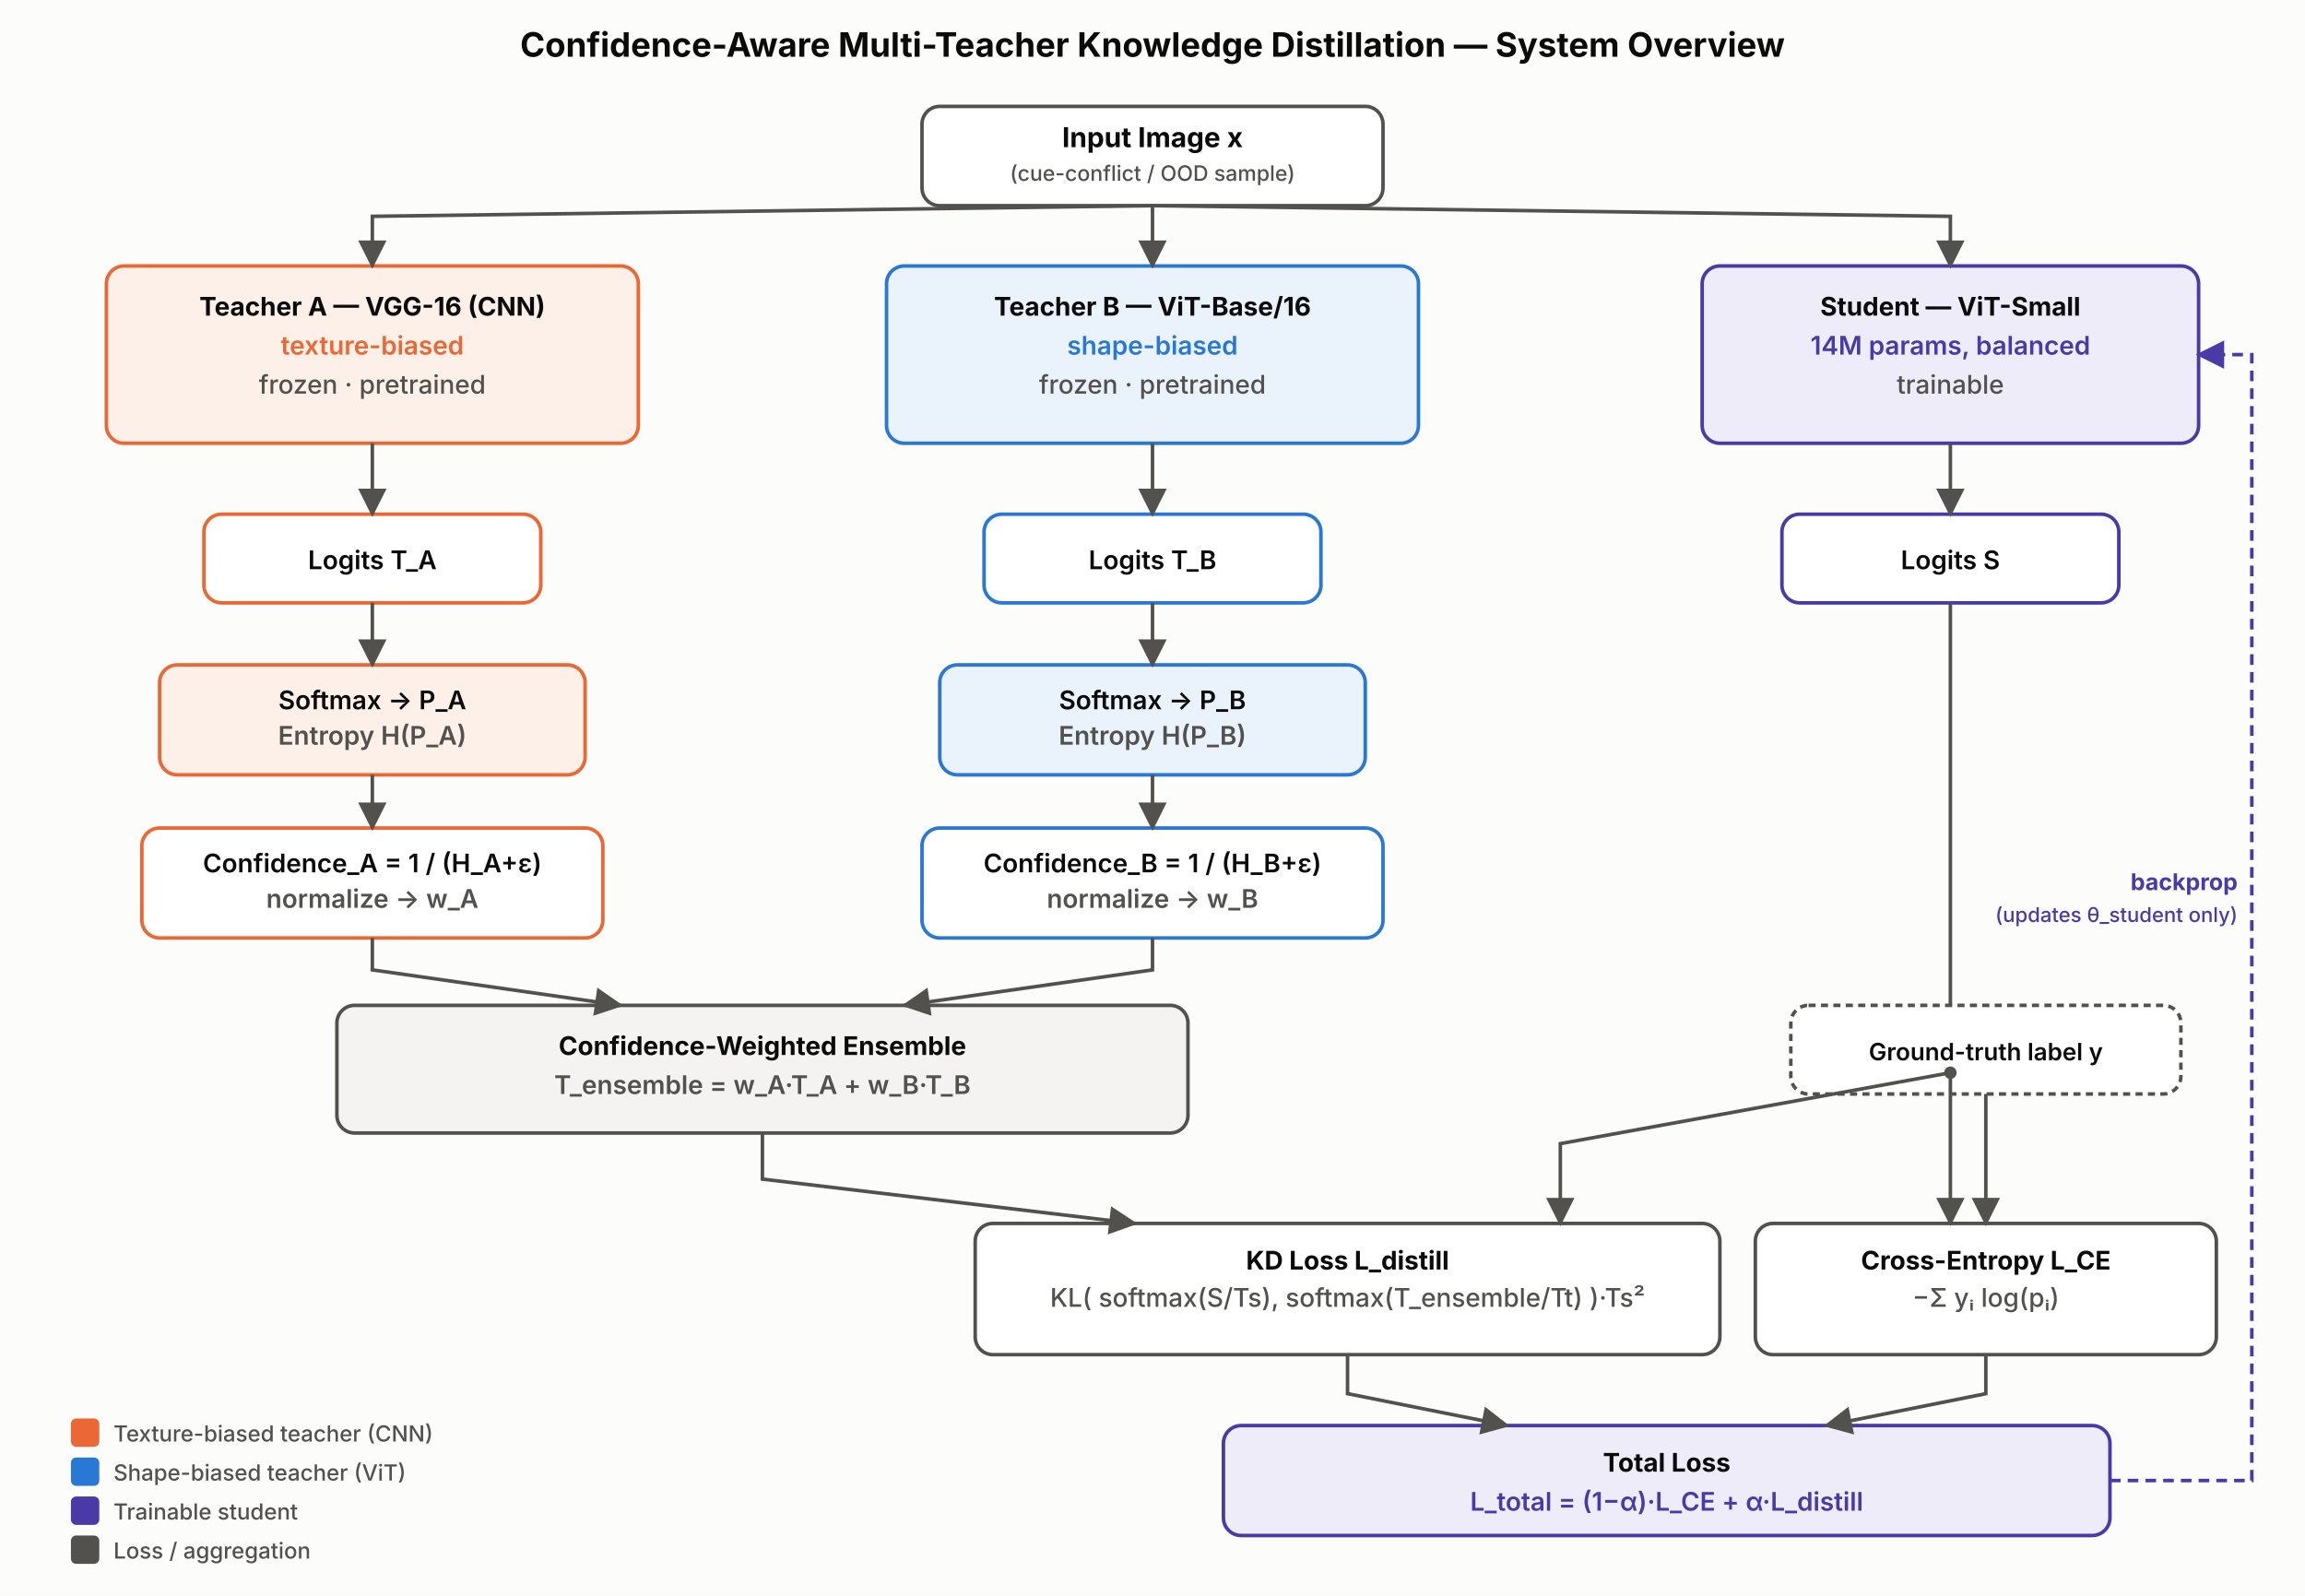
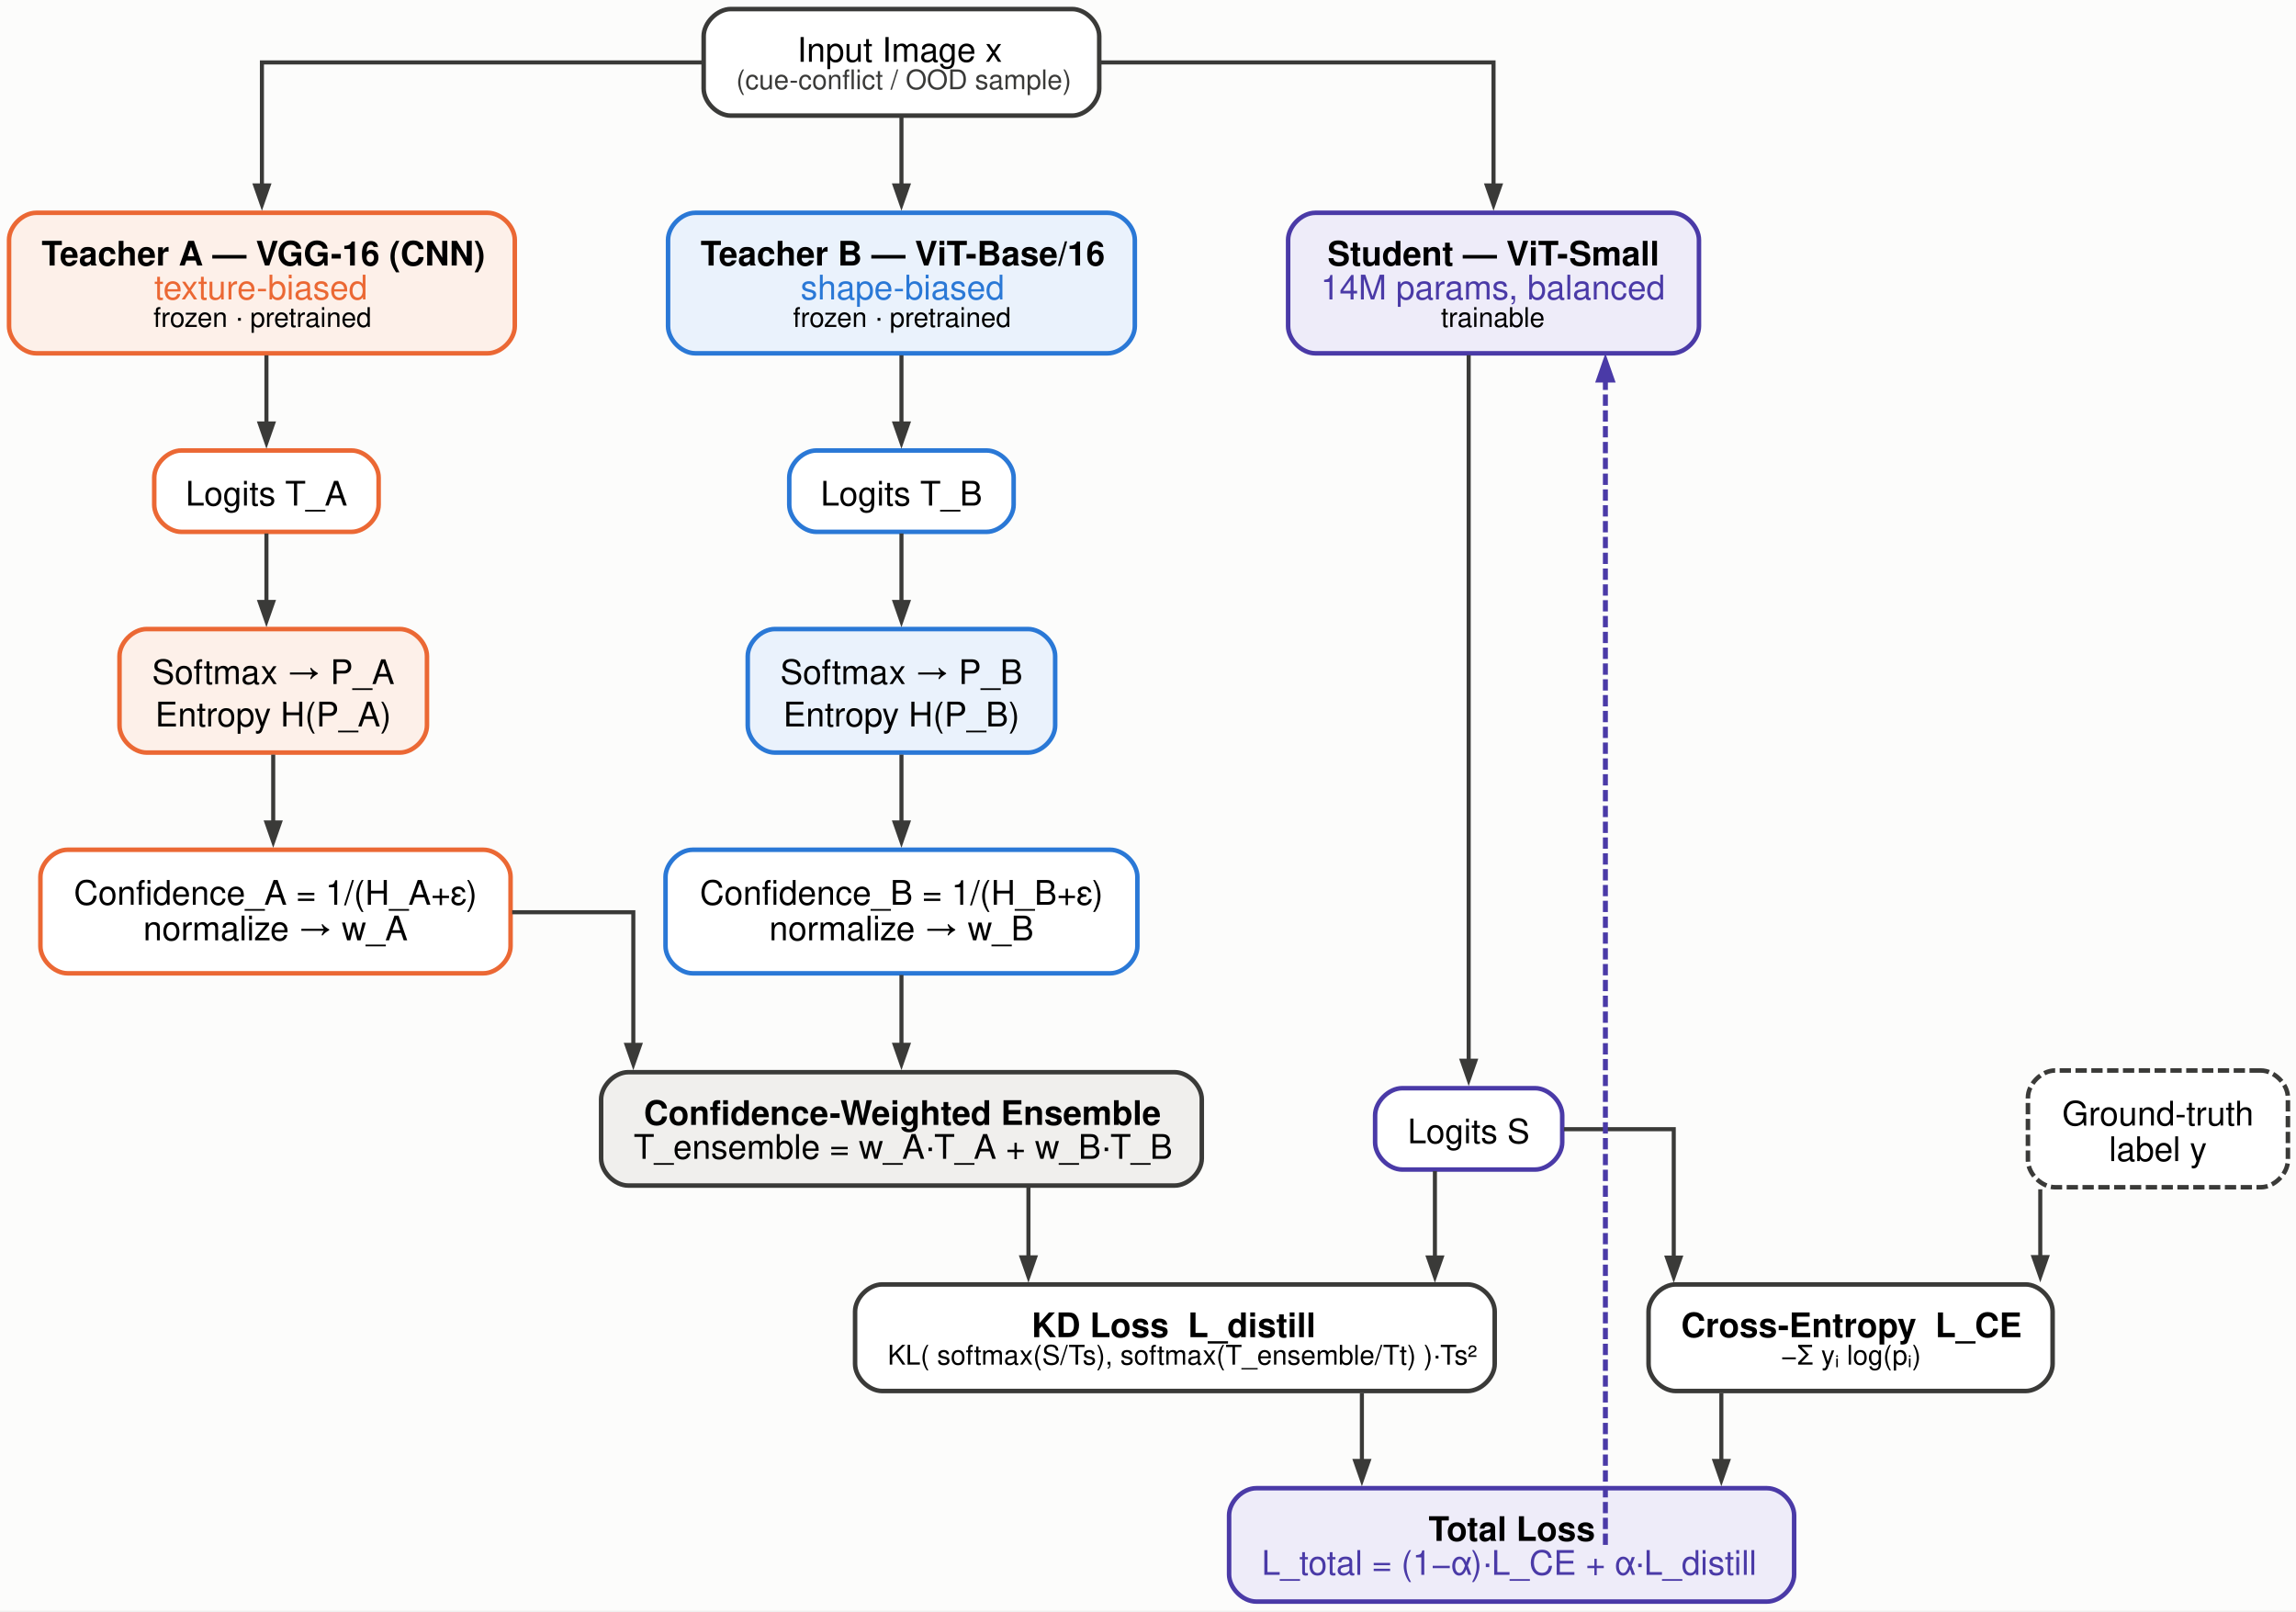
- <svg xmlns="http://www.w3.org/2000/svg" viewBox="0 0 1300 900" font-family="system-ui, -apple-system, Segoe UI, sans-serif">
-   <rect x="0" y="0" width="1300" height="900" fill="#fcfcfb" />
-   <defs>
-     <marker id="arrow" viewBox="0 0 10 10" refX="9" refY="5" markerWidth="8" markerHeight="8" orient="auto-start-reverse">
-       <path d="M0,0 L10,5 L0,10 z" fill="#52514e" />
-     </marker>
-     <marker id="arrowDash" viewBox="0 0 10 10" refX="9" refY="5" markerWidth="8" markerHeight="8" orient="auto-start-reverse">
-       <path d="M0,0 L10,5 L0,10 z" fill="#4a3aa7" />
-     </marker>
-   </defs>
-   <text x="650.0" y="32" font-size="19" font-weight="700" fill="#0b0b0b" text-anchor="middle">Confidence-Aware Multi-Teacher Knowledge Distillation — System Overview</text>
-   <rect x="520.0" y="60" width="260" height="56" rx="10" fill="#ffffff" stroke="#52514e" stroke-width="2" />
-   <text x="650" y="83" font-size="15.5" font-weight="700" fill="#0b0b0b" text-anchor="middle">Input Image x</text>
-   <text x="650" y="102" font-size="12" font-weight="500" fill="#52514e" text-anchor="middle">(cue-conflict / OOD sample)</text>
-   <rect x="60.0" y="150" width="300" height="100" rx="10" fill="#fdf0e9" stroke="#eb6834" stroke-width="2" />
-   <text x="210" y="178" font-size="14.5" font-weight="700" fill="#0b0b0b" text-anchor="middle">Teacher A — VGG-16 (CNN)</text>
-   <text x="210" y="200" font-size="14.5" font-weight="600" fill="#eb6834" text-anchor="middle">texture-biased</text>
-   <text x="210" y="222" font-size="14.5" font-weight="500" fill="#52514e" text-anchor="middle">frozen · pretrained</text>
-   <rect x="500.0" y="150" width="300" height="100" rx="10" fill="#eaf2fc" stroke="#2a78d6" stroke-width="2" />
-   <text x="650" y="178" font-size="14.5" font-weight="700" fill="#0b0b0b" text-anchor="middle">Teacher B — ViT-Base/16</text>
-   <text x="650" y="200" font-size="14.5" font-weight="600" fill="#2a78d6" text-anchor="middle">shape-biased</text>
-   <text x="650" y="222" font-size="14.5" font-weight="500" fill="#52514e" text-anchor="middle">frozen · pretrained</text>
-   <rect x="960.0" y="150" width="280" height="100" rx="10" fill="#eeecf9" stroke="#4a3aa7" stroke-width="2" />
-   <text x="1100" y="178" font-size="14.5" font-weight="700" fill="#0b0b0b" text-anchor="middle">Student — ViT-Small</text>
-   <text x="1100" y="200" font-size="14.5" font-weight="600" fill="#4a3aa7" text-anchor="middle">14M params, balanced</text>
-   <text x="1100" y="222" font-size="14.5" font-weight="500" fill="#52514e" text-anchor="middle">trainable</text>
-   <polyline points="650,116 210,122 210,150" fill="none" stroke="#52514e" stroke-width="2" marker-end="url(#arrow)" />
-   <line x1="650" y1="116" x2="650" y2="150" stroke="#52514e" stroke-width="2" marker-end="url(#arrow)" />
-   <polyline points="650,116 1100,122 1100,150" fill="none" stroke="#52514e" stroke-width="2" marker-end="url(#arrow)" />
-   <rect x="115.0" y="290" width="190" height="50" rx="10" fill="#ffffff" stroke="#eb6834" stroke-width="2" />
-   <text x="210" y="321" font-size="14.5" font-weight="600" fill="#0b0b0b" text-anchor="middle">Logits T_A</text>
-   <rect x="555.0" y="290" width="190" height="50" rx="10" fill="#ffffff" stroke="#2a78d6" stroke-width="2" />
-   <text x="650" y="321" font-size="14.5" font-weight="600" fill="#0b0b0b" text-anchor="middle">Logits T_B</text>
-   <rect x="1005.0" y="290" width="190" height="50" rx="10" fill="#ffffff" stroke="#4a3aa7" stroke-width="2" />
-   <text x="1100" y="321" font-size="14.5" font-weight="600" fill="#0b0b0b" text-anchor="middle">Logits S</text>
-   <line x1="210" y1="250" x2="210" y2="290" stroke="#52514e" stroke-width="2" marker-end="url(#arrow)" />
-   <line x1="650" y1="250" x2="650" y2="290" stroke="#52514e" stroke-width="2" marker-end="url(#arrow)" />
-   <line x1="1100" y1="250" x2="1100" y2="290" stroke="#52514e" stroke-width="2" marker-end="url(#arrow)" />
-   <rect x="90.0" y="375" width="240" height="62" rx="10" fill="#fdf0e9" stroke="#eb6834" stroke-width="2" />
-   <text x="210" y="400" font-size="14.5" font-weight="600" fill="#0b0b0b" text-anchor="middle">Softmax → P_A</text>
-   <text x="210" y="420" font-size="14.5" font-weight="600" fill="#52514e" text-anchor="middle">Entropy H(P_A)</text>
-   <rect x="530.0" y="375" width="240" height="62" rx="10" fill="#eaf2fc" stroke="#2a78d6" stroke-width="2" />
-   <text x="650" y="400" font-size="14.5" font-weight="600" fill="#0b0b0b" text-anchor="middle">Softmax → P_B</text>
-   <text x="650" y="420" font-size="14.5" font-weight="600" fill="#52514e" text-anchor="middle">Entropy H(P_B)</text>
-   <line x1="210" y1="340" x2="210" y2="375" stroke="#52514e" stroke-width="2" marker-end="url(#arrow)" />
-   <line x1="650" y1="340" x2="650" y2="375" stroke="#52514e" stroke-width="2" marker-end="url(#arrow)" />
-   <rect x="80.0" y="467" width="260" height="62" rx="10" fill="#ffffff" stroke="#eb6834" stroke-width="2" />
-   <text x="210" y="492" font-size="14.5" font-weight="600" fill="#0b0b0b" text-anchor="middle">Confidence_A = 1 / (H_A+ε)</text>
-   <text x="210" y="512" font-size="14.5" font-weight="600" fill="#52514e" text-anchor="middle">normalize → w_A</text>
-   <rect x="520.0" y="467" width="260" height="62" rx="10" fill="#ffffff" stroke="#2a78d6" stroke-width="2" />
-   <text x="650" y="492" font-size="14.5" font-weight="600" fill="#0b0b0b" text-anchor="middle">Confidence_B = 1 / (H_B+ε)</text>
-   <text x="650" y="512" font-size="14.5" font-weight="600" fill="#52514e" text-anchor="middle">normalize → w_B</text>
-   <line x1="210" y1="437" x2="210" y2="467" stroke="#52514e" stroke-width="2" marker-end="url(#arrow)" />
-   <line x1="650" y1="437" x2="650" y2="467" stroke="#52514e" stroke-width="2" marker-end="url(#arrow)" />
-   <rect x="190.0" y="567" width="480" height="72" rx="10" fill="#f4f3f1" stroke="#52514e" stroke-width="2" />
-   <text x="430.0" y="595" font-size="14.5" font-weight="700" fill="#0b0b0b" text-anchor="middle">Confidence-Weighted Ensemble</text>
-   <text x="430.0" y="617" font-size="14.5" font-weight="600" fill="#52514e" text-anchor="middle">T_ensemble = w_A·T_A + w_B·T_B</text>
-   <polyline points="210,529 210,547 350.0,567" fill="none" stroke="#52514e" stroke-width="2" marker-end="url(#arrow)" />
-   <polyline points="650,529 650,547 510.0,567" fill="none" stroke="#52514e" stroke-width="2" marker-end="url(#arrow)" />
-   <line x1="1100" y1="340" x2="1100" y2="605" stroke="#52514e" stroke-width="2" />
-   <rect x="550.0" y="690" width="420" height="74" rx="10" fill="#ffffff" stroke="#52514e" stroke-width="2" />
-   <text x="760" y="716" font-size="14.5" font-weight="700" fill="#0b0b0b" text-anchor="middle">KD Loss  L_distill</text>
-   <text x="760" y="737" font-size="14.5" font-weight="550" fill="#52514e" text-anchor="middle">KL( softmax(S/Ts), softmax(T_ensemble/Tt) )·Ts²</text>
-   <rect x="990.0" y="690" width="260" height="74" rx="10" fill="#ffffff" stroke="#52514e" stroke-width="2" />
-   <text x="1120" y="716" font-size="14.5" font-weight="700" fill="#0b0b0b" text-anchor="middle">Cross-Entropy  L_CE</text>
-   <text x="1120" y="737" font-size="14.5" font-weight="550" fill="#52514e" text-anchor="middle">−Σ yᵢ log(pᵢ)</text>
-   <rect x="1010.0" y="567" width="220" height="50" rx="10" fill="#ffffff" stroke="#52514e" stroke-width="2" stroke-dasharray="4,3" />
-   <text x="1120" y="598" font-size="13.5" font-weight="600" fill="#0b0b0b" text-anchor="middle">Ground-truth label y</text>
-   <line x1="1120" y1="617" x2="1120" y2="690" stroke="#52514e" stroke-width="2" marker-end="url(#arrow)" />
-   <polyline points="430.0,639 430.0,665 640,690" fill="none" stroke="#52514e" stroke-width="2" marker-end="url(#arrow)" />
-   <polyline points="1100,605 880,645 880,690" fill="none" stroke="#52514e" stroke-width="2" marker-end="url(#arrow)" />
-   <line x1="1100" y1="605" x2="1100" y2="690" stroke="#52514e" stroke-width="2" marker-end="url(#arrow)" />
-   <circle cx="1100" cy="605" r="3.5" fill="#52514e" />
-   <rect x="690.0" y="804" width="500" height="62" rx="10" fill="#eeecf9" stroke="#4a3aa7" stroke-width="2" />
-   <text x="940" y="830" font-size="14.5" font-weight="700" fill="#0b0b0b" text-anchor="middle">Total Loss</text>
-   <text x="940" y="852" font-size="14.5" font-weight="600" fill="#4a3aa7" text-anchor="middle">L_total = (1−α)·L_CE + α·L_distill</text>
-   <polyline points="760,764 760,786 850,804" fill="none" stroke="#52514e" stroke-width="2" marker-end="url(#arrow)" />
-   <polyline points="1120,764 1120,786 1030,804" fill="none" stroke="#52514e" stroke-width="2" marker-end="url(#arrow)" />
-   <polyline points="1190.0,835.0 1270,835.0 1270,200.0 1240.0,200.0" fill="none" stroke="#4a3aa7" stroke-width="2" stroke-dasharray="6,4" marker-end="url(#arrowDash)" />
-   <text x="1262" y="502.0" font-size="13" font-weight="700" fill="#4a3aa7" text-anchor="end">backprop</text>
-   <text x="1262" y="520.0" font-size="11.5" font-weight="500" fill="#4a3aa7" text-anchor="end">(updates θ_student only)</text>
-   <rect x="40" y="800" width="16" height="16" rx="3" fill="#eb6834" />
-   <text x="64" y="813" font-size="12.5" font-weight="500" fill="#52514e" text-anchor="start">Texture-biased teacher (CNN)</text>
-   <rect x="40" y="822" width="16" height="16" rx="3" fill="#2a78d6" />
-   <text x="64" y="835" font-size="12.5" font-weight="500" fill="#52514e" text-anchor="start">Shape-biased teacher (ViT)</text>
-   <rect x="40" y="844" width="16" height="16" rx="3" fill="#4a3aa7" />
-   <text x="64" y="857" font-size="12.5" font-weight="500" fill="#52514e" text-anchor="start">Trainable student</text>
-   <rect x="40" y="866" width="16" height="16" rx="3" fill="#52514e" />
-   <text x="64" y="879" font-size="12.5" font-weight="500" fill="#52514e" text-anchor="start">Loss / aggregation</text>
+ <svg xmlns="http://www.w3.org/2000/svg" width="1016pt" height="713pt" viewBox="0.00 0.00 1016.00 713.00">
+   <g id="graph0" class="graph" transform="scale(1 1) rotate(0) translate(4 708.62)">
+     <polygon fill="#fcfcfb" stroke="none" points="-4,4 -4,-708.62 1012.42,-708.62 1012.42,4 -4,4" />
+     <g id="node1" class="node">
+       <path fill="white" stroke="#3a3a38" stroke-width="2" d="M470.42,-704.62C470.42,-704.62 319.38,-704.62 319.38,-704.62 313.38,-704.62 307.38,-698.62 307.38,-692.62 307.38,-692.62 307.38,-669.46 307.38,-669.46 307.38,-663.46 313.38,-657.46 319.38,-657.46 319.38,-657.46 470.42,-657.46 470.42,-657.46 476.42,-657.46 482.42,-663.46 482.42,-669.46 482.42,-669.46 482.42,-692.62 482.42,-692.62 482.42,-698.62 476.42,-704.62 470.42,-704.62" />
+       <text xml:space="preserve" text-anchor="start" x="348.77" y="-681.29" font-family="Helvetica,sans-Serif" font-size="15.00">Input Image x</text>
+       <text xml:space="preserve" text-anchor="start" x="321.77" y="-669.14" font-family="Helvetica,sans-Serif" font-size="12.00" fill="#3a3a38">(cue-conflict / OOD sample)</text>
+     </g>
+     <g id="node2" class="node">
+       <path fill="#fdf0e9" stroke="#eb6834" stroke-width="2" d="M211.8,-614.46C211.8,-614.46 12,-614.46 12,-614.46 6,-614.46 0,-608.46 0,-602.46 0,-602.46 0,-564.3 0,-564.3 0,-558.3 6,-552.3 12,-552.3 12,-552.3 211.8,-552.3 211.8,-552.3 217.8,-552.3 223.8,-558.3 223.8,-564.3 223.8,-564.3 223.8,-602.46 223.8,-602.46 223.8,-608.46 217.8,-614.46 211.8,-614.46" />
+       <text xml:space="preserve" text-anchor="start" x="14.4" y="-591.13" font-family="Helvetica,sans-Serif" font-weight="bold" font-size="15.00">Teacher A — VGG-16 (CNN)</text>
+       <text xml:space="preserve" text-anchor="start" x="64.28" y="-576.13" font-family="Helvetica,sans-Serif" font-size="15.00" fill="#eb6834">texture-biased</text>
+       <text xml:space="preserve" text-anchor="start" x="63.9" y="-563.98" font-family="Helvetica,sans-Serif" font-size="12.00">frozen · pretrained</text>
+     </g>
+     <g id="edge1" class="edge">
+       <path fill="none" stroke="#3a3a38" stroke-width="1.8" d="M306.52,-681C223.49,-681 111.9,-681 111.9,-681 111.9,-681 111.9,-626.57 111.9,-626.57" />
+       <polygon fill="#3a3a38" stroke="#3a3a38" stroke-width="1.8" points="114.88,-626.57 111.9,-618.07 108.93,-626.57 114.88,-626.57" />
+     </g>
+     <g id="node3" class="node">
+       <path fill="#eaf2fc" stroke="#2a78d6" stroke-width="2" d="M486.17,-614.46C486.17,-614.46 303.62,-614.46 303.62,-614.46 297.62,-614.46 291.62,-608.46 291.62,-602.46 291.62,-602.46 291.62,-564.3 291.62,-564.3 291.62,-558.3 297.62,-552.3 303.62,-552.3 303.62,-552.3 486.17,-552.3 486.17,-552.3 492.17,-552.3 498.17,-558.3 498.17,-564.3 498.17,-564.3 498.17,-602.46 498.17,-602.46 498.17,-608.46 492.17,-614.46 486.17,-614.46" />
+       <text xml:space="preserve" text-anchor="start" x="306.02" y="-591.13" font-family="Helvetica,sans-Serif" font-weight="bold" font-size="15.00">Teacher B — ViT-Base/16</text>
+       <text xml:space="preserve" text-anchor="start" x="350.27" y="-576.13" font-family="Helvetica,sans-Serif" font-size="15.00" fill="#2a78d6">shape-biased</text>
+       <text xml:space="preserve" text-anchor="start" x="346.9" y="-563.98" font-family="Helvetica,sans-Serif" font-size="12.00">frozen · pretrained</text>
+     </g>
+     <g id="edge2" class="edge">
+       <path fill="none" stroke="#3a3a38" stroke-width="1.8" d="M394.9,-656.9C394.9,-656.9 394.9,-626.58 394.9,-626.58" />
+       <polygon fill="#3a3a38" stroke="#3a3a38" stroke-width="1.8" points="397.88,-626.58 394.9,-618.08 391.93,-626.58 397.88,-626.58" />
+     </g>
+     <g id="node4" class="node">
+       <path fill="#eeecf9" stroke="#4a3aa7" stroke-width="2" d="M735.8,-614.46C735.8,-614.46 578,-614.46 578,-614.46 572,-614.46 566,-608.46 566,-602.46 566,-602.46 566,-564.3 566,-564.3 566,-558.3 572,-552.3 578,-552.3 578,-552.3 735.8,-552.3 735.8,-552.3 741.8,-552.3 747.8,-558.3 747.8,-564.3 747.8,-564.3 747.8,-602.46 747.8,-602.46 747.8,-608.46 741.8,-614.46 735.8,-614.46" />
+       <text xml:space="preserve" text-anchor="start" x="583.4" y="-591.13" font-family="Helvetica,sans-Serif" font-weight="bold" font-size="15.00">Student — ViT-Small</text>
+       <text xml:space="preserve" text-anchor="start" x="580.4" y="-576.13" font-family="Helvetica,sans-Serif" font-size="15.00" fill="#4a3aa7">14M params, balanced</text>
+       <text xml:space="preserve" text-anchor="start" x="633.65" y="-563.98" font-family="Helvetica,sans-Serif" font-size="12.00">trainable</text>
+     </g>
+     <g id="edge3" class="edge">
+       <path fill="none" stroke="#3a3a38" stroke-width="1.8" d="M483.24,-681C559.3,-681 656.9,-681 656.9,-681 656.9,-681 656.9,-626.57 656.9,-626.57" />
+       <polygon fill="#3a3a38" stroke="#3a3a38" stroke-width="1.8" points="659.88,-626.57 656.9,-618.07 653.93,-626.57 659.88,-626.57" />
+     </g>
+     <g id="node5" class="node">
+       <path fill="white" stroke="#eb6834" stroke-width="2" d="M151.55,-509.3C151.55,-509.3 76.25,-509.3 76.25,-509.3 70.25,-509.3 64.25,-503.3 64.25,-497.3 64.25,-497.3 64.25,-485.3 64.25,-485.3 64.25,-479.3 70.25,-473.3 76.25,-473.3 76.25,-473.3 151.55,-473.3 151.55,-473.3 157.55,-473.3 163.55,-479.3 163.55,-485.3 163.55,-485.3 163.55,-497.3 163.55,-497.3 163.55,-503.3 157.55,-509.3 151.55,-509.3" />
+       <text xml:space="preserve" text-anchor="middle" x="113.9" y="-484.93" font-family="Helvetica,sans-Serif" font-size="15.00">Logits T_A</text>
+     </g>
+     <g id="edge4" class="edge">
+       <path fill="none" stroke="#3a3a38" stroke-width="1.8" d="M113.9,-551.43C113.9,-551.43 113.9,-521.26 113.9,-521.26" />
+       <polygon fill="#3a3a38" stroke="#3a3a38" stroke-width="1.8" points="116.88,-521.26 113.9,-512.76 110.93,-521.26 116.88,-521.26" />
+     </g>
+     <g id="node6" class="node">
+       <path fill="white" stroke="#2a78d6" stroke-width="2" d="M432.55,-509.3C432.55,-509.3 357.25,-509.3 357.25,-509.3 351.25,-509.3 345.25,-503.3 345.25,-497.3 345.25,-497.3 345.25,-485.3 345.25,-485.3 345.25,-479.3 351.25,-473.3 357.25,-473.3 357.25,-473.3 432.55,-473.3 432.55,-473.3 438.55,-473.3 444.55,-479.3 444.55,-485.3 444.55,-485.3 444.55,-497.3 444.55,-497.3 444.55,-503.3 438.55,-509.3 432.55,-509.3" />
+       <text xml:space="preserve" text-anchor="middle" x="394.9" y="-484.93" font-family="Helvetica,sans-Serif" font-size="15.00">Logits T_B</text>
+     </g>
+     <g id="edge5" class="edge">
+       <path fill="none" stroke="#3a3a38" stroke-width="1.8" d="M394.9,-551.43C394.9,-551.43 394.9,-521.26 394.9,-521.26" />
+       <polygon fill="#3a3a38" stroke="#3a3a38" stroke-width="1.8" points="397.88,-521.26 394.9,-512.76 391.93,-521.26 397.88,-521.26" />
+     </g>
+     <g id="node7" class="node">
+       <path fill="white" stroke="#4a3aa7" stroke-width="2" d="M675.3,-227.15C675.3,-227.15 616.5,-227.15 616.5,-227.15 610.5,-227.15 604.5,-221.15 604.5,-215.15 604.5,-215.15 604.5,-203.15 604.5,-203.15 604.5,-197.15 610.5,-191.15 616.5,-191.15 616.5,-191.15 675.3,-191.15 675.3,-191.15 681.3,-191.15 687.3,-197.15 687.3,-203.15 687.3,-203.15 687.3,-215.15 687.3,-215.15 687.3,-221.15 681.3,-227.15 675.3,-227.15" />
+       <text xml:space="preserve" text-anchor="middle" x="645.9" y="-202.78" font-family="Helvetica,sans-Serif" font-size="15.00">Logits S</text>
+     </g>
+     <g id="edge6" class="edge">
+       <path fill="none" stroke="#3a3a38" stroke-width="1.8" d="M645.9,-551.47C645.9,-551.47 645.9,-239.31 645.9,-239.31" />
+       <polygon fill="#3a3a38" stroke="#3a3a38" stroke-width="1.8" points="648.88,-239.31 645.9,-230.81 642.93,-239.31 648.88,-239.31" />
+     </g>
+     <g id="node8" class="node">
+       <path fill="#fdf0e9" stroke="#eb6834" stroke-width="2" d="M172.93,-430.3C172.93,-430.3 60.87,-430.3 60.87,-430.3 54.88,-430.3 48.88,-424.3 48.88,-418.3 48.88,-418.3 48.88,-387.64 48.88,-387.64 48.88,-381.64 54.88,-375.64 60.88,-375.64 60.88,-375.64 172.93,-375.64 172.93,-375.64 178.93,-375.64 184.93,-381.64 184.93,-387.64 184.93,-387.64 184.93,-418.3 184.93,-418.3 184.93,-424.3 178.93,-430.3 172.93,-430.3" />
+       <text xml:space="preserve" text-anchor="middle" x="116.9" y="-405.97" font-family="Helvetica,sans-Serif" font-size="15.00">Softmax → P_A</text>
+       <text xml:space="preserve" text-anchor="middle" x="116.9" y="-387.22" font-family="Helvetica,sans-Serif" font-size="15.00">Entropy H(P_A)</text>
+     </g>
+     <g id="edge7" class="edge">
+       <path fill="none" stroke="#3a3a38" stroke-width="1.8" d="M113.9,-472.57C113.9,-472.57 113.9,-442.3 113.9,-442.3" />
+       <polygon fill="#3a3a38" stroke="#3a3a38" stroke-width="1.8" points="116.88,-442.3 113.9,-433.8 110.93,-442.3 116.88,-442.3" />
+     </g>
+     <g id="node9" class="node">
+       <path fill="#eaf2fc" stroke="#2a78d6" stroke-width="2" d="M450.92,-430.3C450.92,-430.3 338.88,-430.3 338.88,-430.3 332.88,-430.3 326.88,-424.3 326.88,-418.3 326.88,-418.3 326.88,-387.64 326.88,-387.64 326.88,-381.64 332.88,-375.64 338.88,-375.64 338.88,-375.64 450.92,-375.64 450.92,-375.64 456.92,-375.64 462.92,-381.64 462.92,-387.64 462.92,-387.64 462.92,-418.3 462.92,-418.3 462.92,-424.3 456.92,-430.3 450.92,-430.3" />
+       <text xml:space="preserve" text-anchor="middle" x="394.9" y="-405.97" font-family="Helvetica,sans-Serif" font-size="15.00">Softmax → P_B</text>
+       <text xml:space="preserve" text-anchor="middle" x="394.9" y="-387.22" font-family="Helvetica,sans-Serif" font-size="15.00">Entropy H(P_B)</text>
+     </g>
+     <g id="edge10" class="edge">
+       <path fill="none" stroke="#3a3a38" stroke-width="1.8" d="M394.9,-472.57C394.9,-472.57 394.9,-442.3 394.9,-442.3" />
+       <polygon fill="#3a3a38" stroke="#3a3a38" stroke-width="1.8" points="397.88,-442.3 394.9,-433.8 391.93,-442.3 397.88,-442.3" />
+     </g>
+     <g id="node14" class="node">
+       <path fill="white" stroke="#3a3a38" stroke-width="2" d="M645.42,-140.32C645.42,-140.32 386.38,-140.32 386.38,-140.32 380.38,-140.32 374.38,-134.32 374.38,-128.32 374.38,-128.32 374.38,-105.16 374.38,-105.16 374.38,-99.16 380.38,-93.16 386.38,-93.16 386.38,-93.16 645.42,-93.16 645.42,-93.16 651.42,-93.16 657.42,-99.16 657.42,-105.16 657.42,-105.16 657.42,-128.32 657.42,-128.32 657.42,-134.32 651.42,-140.32 645.42,-140.32" />
+       <text xml:space="preserve" text-anchor="start" x="452.52" y="-116.99" font-family="Helvetica,sans-Serif" font-weight="bold" font-size="15.00">KD Loss  L_distill</text>
+       <text xml:space="preserve" text-anchor="start" x="388.77" y="-104.84" font-family="Helvetica,sans-Serif" font-size="12.00">KL( softmax(S/Ts), softmax(T_ensemble/Tt) )·Ts²</text>
+     </g>
+     <g id="edge14" class="edge">
+       <path fill="none" stroke="#3a3a38" stroke-width="1.8" d="M630.96,-190.45C630.96,-190.45 630.96,-152.26 630.96,-152.26" />
+       <polygon fill="#3a3a38" stroke="#3a3a38" stroke-width="1.8" points="633.94,-152.26 630.96,-143.76 627.99,-152.26 633.94,-152.26" />
+     </g>
+     <g id="node15" class="node">
+       <path fill="white" stroke="#3a3a38" stroke-width="2" d="M892.3,-140.32C892.3,-140.32 737.5,-140.32 737.5,-140.32 731.5,-140.32 725.5,-134.32 725.5,-128.32 725.5,-128.32 725.5,-105.16 725.5,-105.16 725.5,-99.16 731.5,-93.16 737.5,-93.16 737.5,-93.16 892.3,-93.16 892.3,-93.16 898.3,-93.16 904.3,-99.16 904.3,-105.16 904.3,-105.16 904.3,-128.32 904.3,-128.32 904.3,-134.32 898.3,-140.32 892.3,-140.32" />
+       <text xml:space="preserve" text-anchor="start" x="739.9" y="-116.99" font-family="Helvetica,sans-Serif" font-weight="bold" font-size="15.00">Cross-Entropy  L_CE</text>
+       <text xml:space="preserve" text-anchor="start" x="784.15" y="-104.84" font-family="Helvetica,sans-Serif" font-size="12.00">−Σ yᵢ log(pᵢ)</text>
+     </g>
+     <g id="edge15" class="edge">
+       <path fill="none" stroke="#3a3a38" stroke-width="1.8" d="M688.09,-209C711.79,-209 736.65,-209 736.65,-209 736.65,-209 736.65,-152.2 736.65,-152.2" />
+       <polygon fill="#3a3a38" stroke="#3a3a38" stroke-width="1.8" points="739.63,-152.2 736.65,-143.7 733.68,-152.2 739.63,-152.2" />
+     </g>
+     <g id="node10" class="node">
+       <path fill="white" stroke="#eb6834" stroke-width="2" d="M209.93,-332.64C209.93,-332.64 25.88,-332.64 25.88,-332.64 19.88,-332.64 13.88,-326.64 13.88,-320.64 13.88,-320.64 13.88,-289.98 13.88,-289.98 13.88,-283.98 19.88,-277.98 25.88,-277.98 25.88,-277.98 209.93,-277.98 209.93,-277.98 215.93,-277.98 221.93,-283.98 221.93,-289.98 221.93,-289.98 221.93,-320.64 221.93,-320.64 221.93,-326.64 215.93,-332.64 209.93,-332.64" />
+       <text xml:space="preserve" text-anchor="middle" x="117.9" y="-308.31" font-family="Helvetica,sans-Serif" font-size="15.00">Confidence_A = 1/(H_A+ε)</text>
+       <text xml:space="preserve" text-anchor="middle" x="117.9" y="-292.56" font-family="Helvetica,sans-Serif" font-size="15.00">normalize → w_A</text>
+     </g>
+     <g id="edge8" class="edge">
+       <path fill="none" stroke="#3a3a38" stroke-width="1.8" d="M116.9,-374.72C116.9,-374.72 116.9,-344.72 116.9,-344.72" />
+       <polygon fill="#3a3a38" stroke="#3a3a38" stroke-width="1.8" points="119.88,-344.72 116.9,-336.22 113.93,-344.72 119.88,-344.72" />
+     </g>
+     <g id="node11" class="node">
+       <path fill="white" stroke="#2a78d6" stroke-width="2" d="M487.3,-332.64C487.3,-332.64 302.5,-332.64 302.5,-332.64 296.5,-332.64 290.5,-326.64 290.5,-320.64 290.5,-320.64 290.5,-289.98 290.5,-289.98 290.5,-283.98 296.5,-277.98 302.5,-277.98 302.5,-277.98 487.3,-277.98 487.3,-277.98 493.3,-277.98 499.3,-283.98 499.3,-289.98 499.3,-289.98 499.3,-320.64 499.3,-320.64 499.3,-326.64 493.3,-332.64 487.3,-332.64" />
+       <text xml:space="preserve" text-anchor="middle" x="394.9" y="-308.31" font-family="Helvetica,sans-Serif" font-size="15.00">Confidence_B = 1/(H_B+ε)</text>
+       <text xml:space="preserve" text-anchor="middle" x="394.9" y="-292.56" font-family="Helvetica,sans-Serif" font-size="15.00">normalize → w_B</text>
+     </g>
+     <g id="edge11" class="edge">
+       <path fill="none" stroke="#3a3a38" stroke-width="1.8" d="M394.9,-374.72C394.9,-374.72 394.9,-344.72 394.9,-344.72" />
+       <polygon fill="#3a3a38" stroke="#3a3a38" stroke-width="1.8" points="397.88,-344.72 394.9,-336.22 391.93,-344.72 397.88,-344.72" />
+     </g>
+     <g id="node12" class="node">
+       <path fill="#f0efed" stroke="#3a3a38" stroke-width="2" d="M515.8,-234.23C515.8,-234.23 274,-234.23 274,-234.23 268,-234.23 262,-228.23 262,-222.23 262,-222.23 262,-196.07 262,-196.07 262,-190.07 268,-184.07 274,-184.07 274,-184.07 515.8,-184.07 515.8,-184.07 521.8,-184.07 527.8,-190.07 527.8,-196.07 527.8,-196.07 527.8,-222.23 527.8,-222.23 527.8,-228.23 521.8,-234.23 515.8,-234.23" />
+       <text xml:space="preserve" text-anchor="start" x="280.9" y="-210.9" font-family="Helvetica,sans-Serif" font-weight="bold" font-size="15.00">Confidence-Weighted Ensemble</text>
+       <text xml:space="preserve" text-anchor="start" x="276.4" y="-195.9" font-family="Helvetica,sans-Serif" font-size="15.00">T_ensemble = w_A·T_A + w_B·T_B</text>
+     </g>
+     <g id="edge9" class="edge">
+       <path fill="none" stroke="#3a3a38" stroke-width="1.8" d="M222.64,-305C252.09,-305 276.25,-305 276.25,-305 276.25,-305 276.25,-246.31 276.25,-246.31" />
+       <polygon fill="#3a3a38" stroke="#3a3a38" stroke-width="1.8" points="279.23,-246.31 276.25,-237.81 273.28,-246.31 279.23,-246.31" />
+     </g>
+     <g id="edge12" class="edge">
+       <path fill="none" stroke="#3a3a38" stroke-width="1.8" d="M394.9,-277.24C394.9,-277.24 394.9,-246.34 394.9,-246.34" />
+       <polygon fill="#3a3a38" stroke="#3a3a38" stroke-width="1.8" points="397.88,-246.34 394.9,-237.84 391.93,-246.34 397.88,-246.34" />
+     </g>
+     <g id="edge13" class="edge">
+       <path fill="none" stroke="#3a3a38" stroke-width="1.8" d="M451.09,-183.41C451.09,-183.41 451.09,-152.3 451.09,-152.3" />
+       <polygon fill="#3a3a38" stroke="#3a3a38" stroke-width="1.8" points="454.06,-152.3 451.09,-143.8 448.11,-152.3 454.06,-152.3" />
+     </g>
+     <g id="node13" class="node">
+       <path fill="white" stroke="#3a3a38" stroke-width="2" stroke-dasharray="5,2" d="M996.42,-234.98C996.42,-234.98 905.38,-234.98 905.38,-234.98 899.38,-234.98 893.38,-228.98 893.38,-222.98 893.38,-222.98 893.38,-195.32 893.38,-195.32 893.38,-189.32 899.38,-183.32 905.38,-183.32 905.38,-183.32 996.42,-183.32 996.42,-183.32 1002.42,-183.32 1008.42,-189.32 1008.42,-195.32 1008.42,-195.32 1008.42,-222.98 1008.42,-222.98 1008.42,-228.98 1002.42,-234.98 996.42,-234.98" />
+       <text xml:space="preserve" text-anchor="middle" x="950.9" y="-210.65" font-family="Helvetica,sans-Serif" font-size="15.00">Ground-truth</text>
+       <text xml:space="preserve" text-anchor="middle" x="950.9" y="-194.9" font-family="Helvetica,sans-Serif" font-size="15.00">label y</text>
+     </g>
+     <g id="edge16" class="edge">
+       <path fill="none" stroke="#3a3a38" stroke-width="1.8" d="M898.84,-182.42C898.84,-182.42 898.84,-152.42 898.84,-152.42" />
+       <polygon fill="#3a3a38" stroke="#3a3a38" stroke-width="1.8" points="901.81,-152.42 898.84,-143.92 895.86,-152.42 901.81,-152.42" />
+     </g>
+     <g id="node16" class="node">
+       <path fill="#eeecf9" stroke="#4a3aa7" stroke-width="2" d="M777.92,-50.16C777.92,-50.16 551.88,-50.16 551.88,-50.16 545.88,-50.16 539.88,-44.16 539.88,-38.16 539.88,-38.16 539.88,-12 539.88,-12 539.88,-6 545.88,0 551.88,0 551.88,0 777.92,0 777.92,0 783.92,0 789.92,-6 789.92,-12 789.92,-12 789.92,-38.16 789.92,-38.16 789.92,-44.16 783.92,-50.16 777.92,-50.16" />
+       <text xml:space="preserve" text-anchor="start" x="628.15" y="-26.83" font-family="Helvetica,sans-Serif" font-weight="bold" font-size="15.00">Total Loss</text>
+       <text xml:space="preserve" text-anchor="start" x="554.27" y="-11.83" font-family="Helvetica,sans-Serif" font-size="15.00" fill="#4a3aa7">L_total = (1−α)·L_CE + α·L_distill</text>
+     </g>
+     <g id="edge17" class="edge">
+       <path fill="none" stroke="#3a3a38" stroke-width="1.8" d="M598.65,-92.18C598.65,-92.18 598.65,-62.22 598.65,-62.22" />
+       <polygon fill="#3a3a38" stroke="#3a3a38" stroke-width="1.8" points="601.63,-62.22 598.65,-53.72 595.68,-62.22 601.63,-62.22" />
+     </g>
+     <g id="edge18" class="edge">
+       <path fill="none" stroke="#3a3a38" stroke-width="1.8" d="M757.71,-92.18C757.71,-92.18 757.71,-62.22 757.71,-62.22" />
+       <polygon fill="#3a3a38" stroke="#3a3a38" stroke-width="1.8" points="760.69,-62.22 757.71,-53.72 754.74,-62.22 760.69,-62.22" />
+     </g>
+     <g id="edge19" class="edge">
+       <path fill="none" stroke="#4a3aa7" stroke-width="2.2" stroke-dasharray="5,2" d="M706.4,-25.08C706.4,-25.08 706.4,-540.47 706.4,-540.47" />
+       <polygon fill="#4a3aa7" stroke="#4a3aa7" stroke-width="2.2" points="703.43,-540.47 706.4,-548.97 709.38,-540.47 703.43,-540.47" />
+     </g>
+   </g>
</svg>
